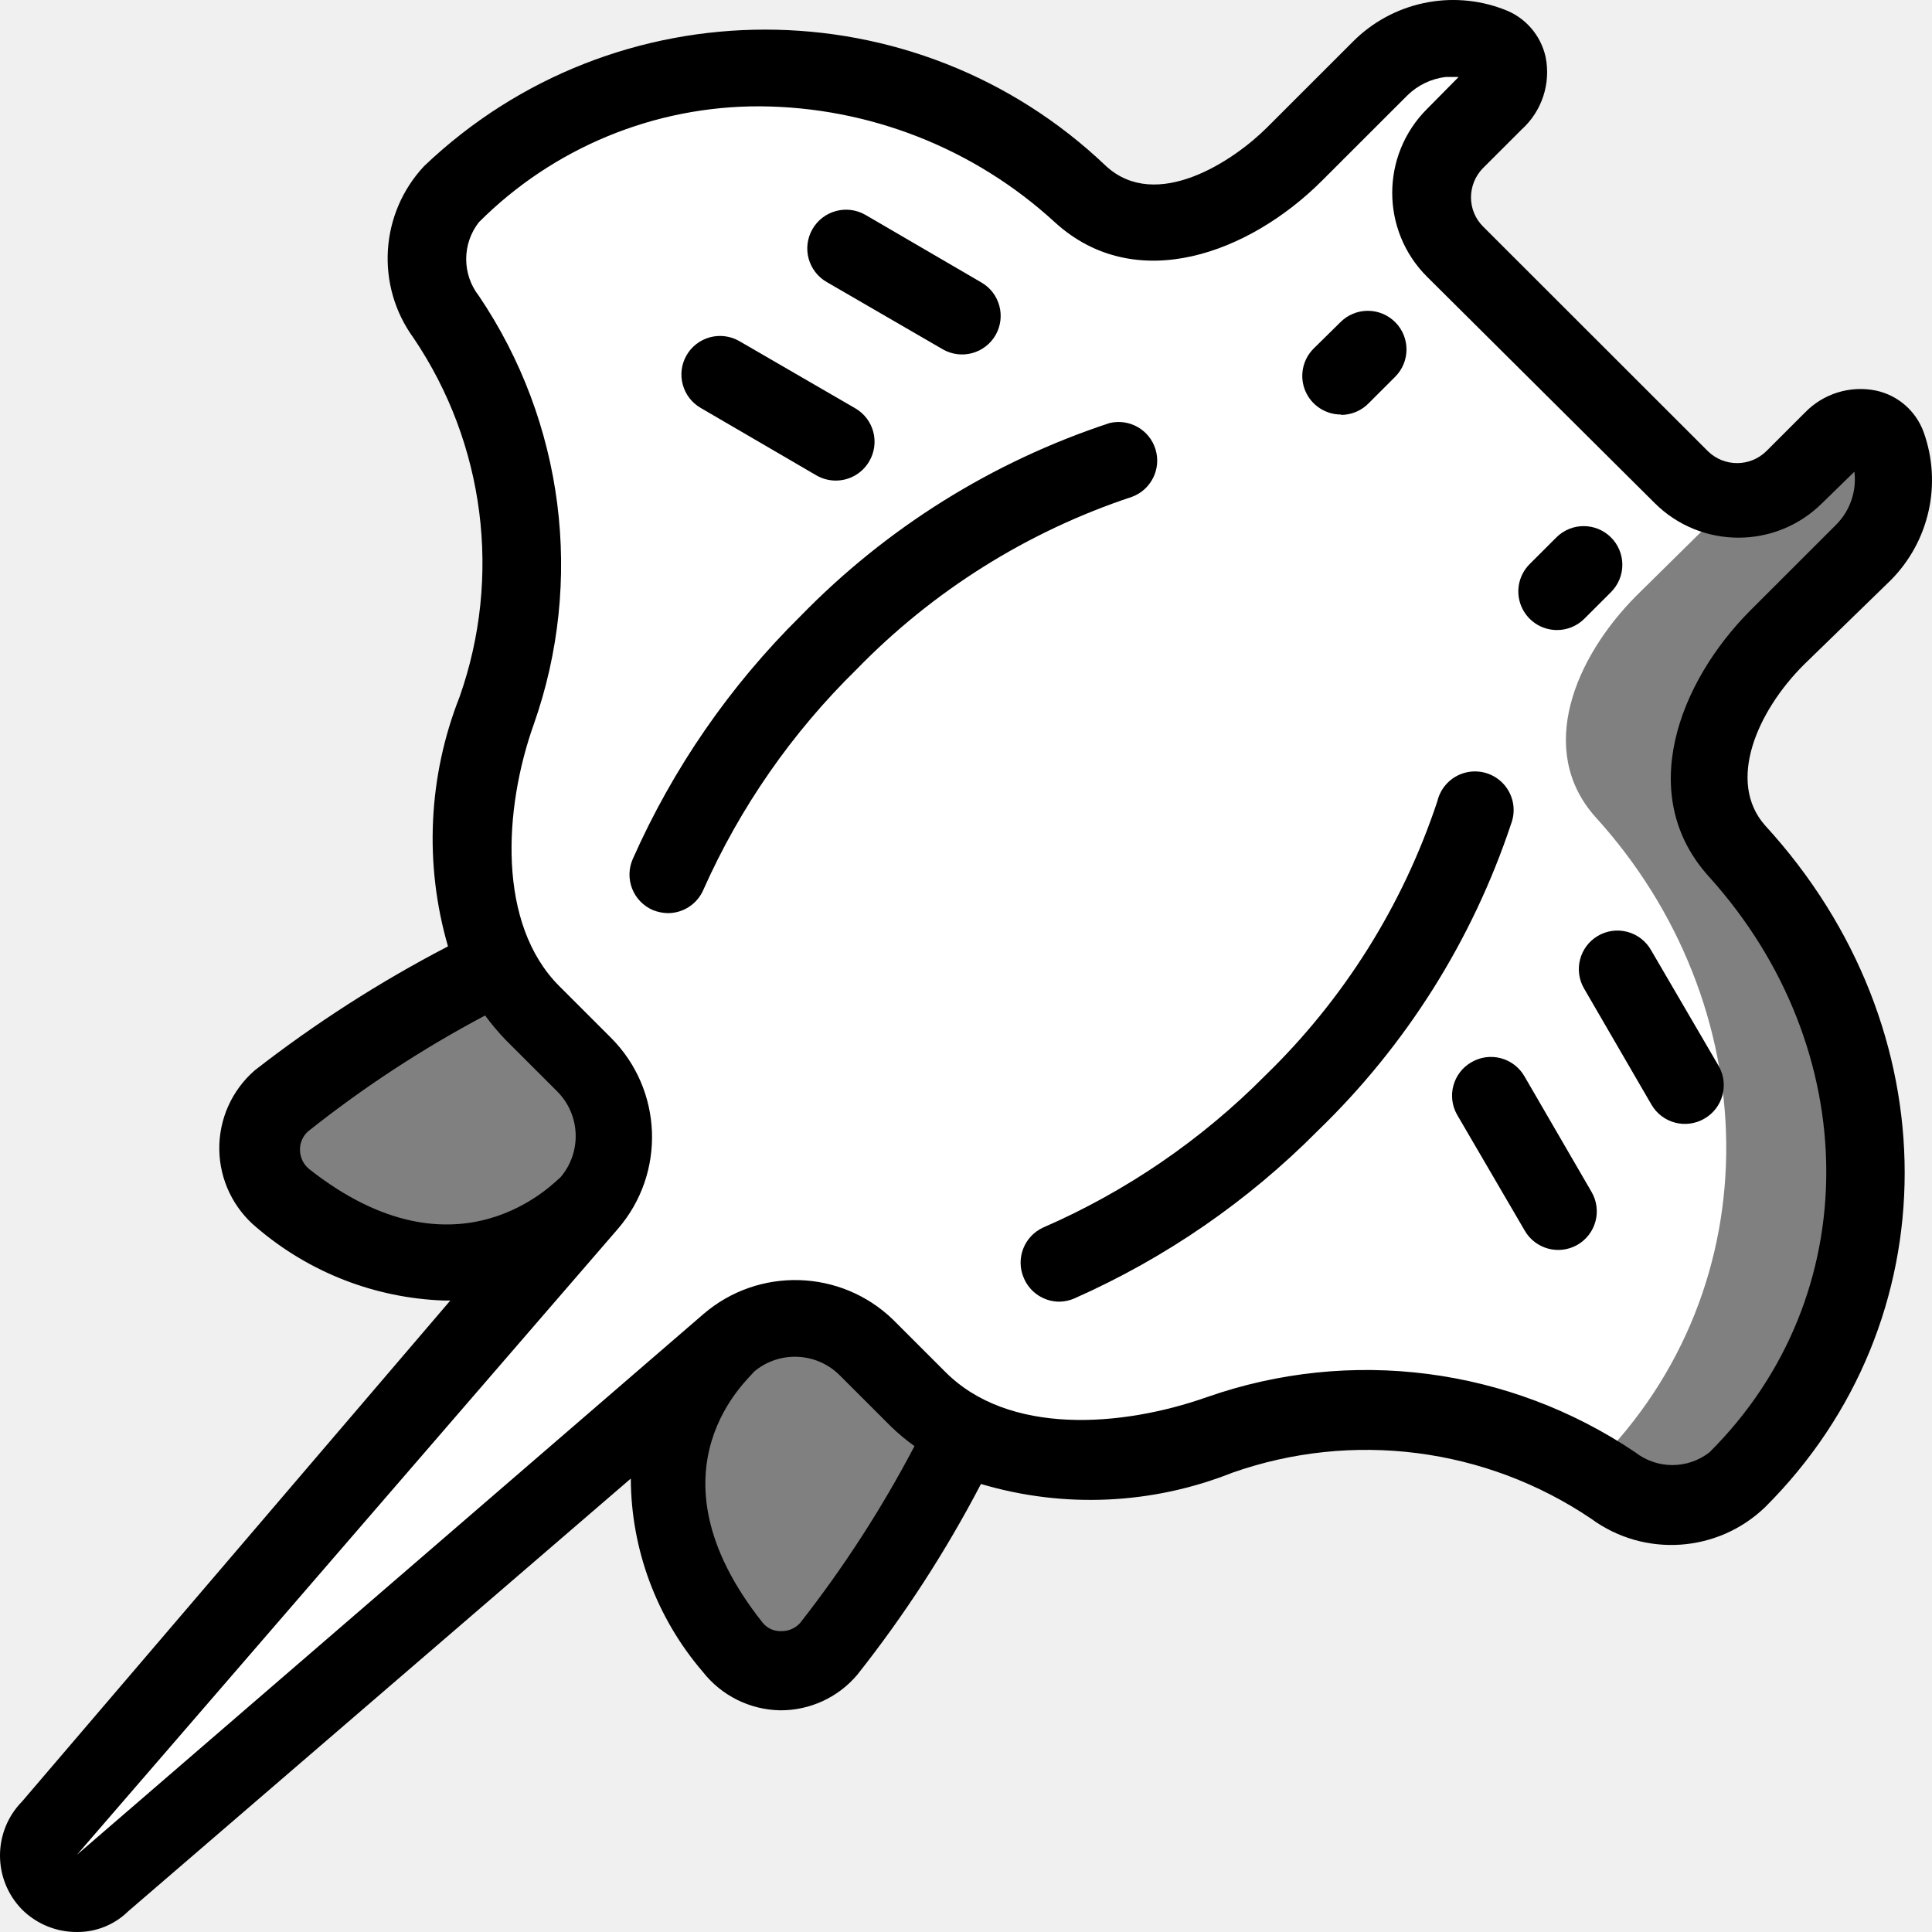
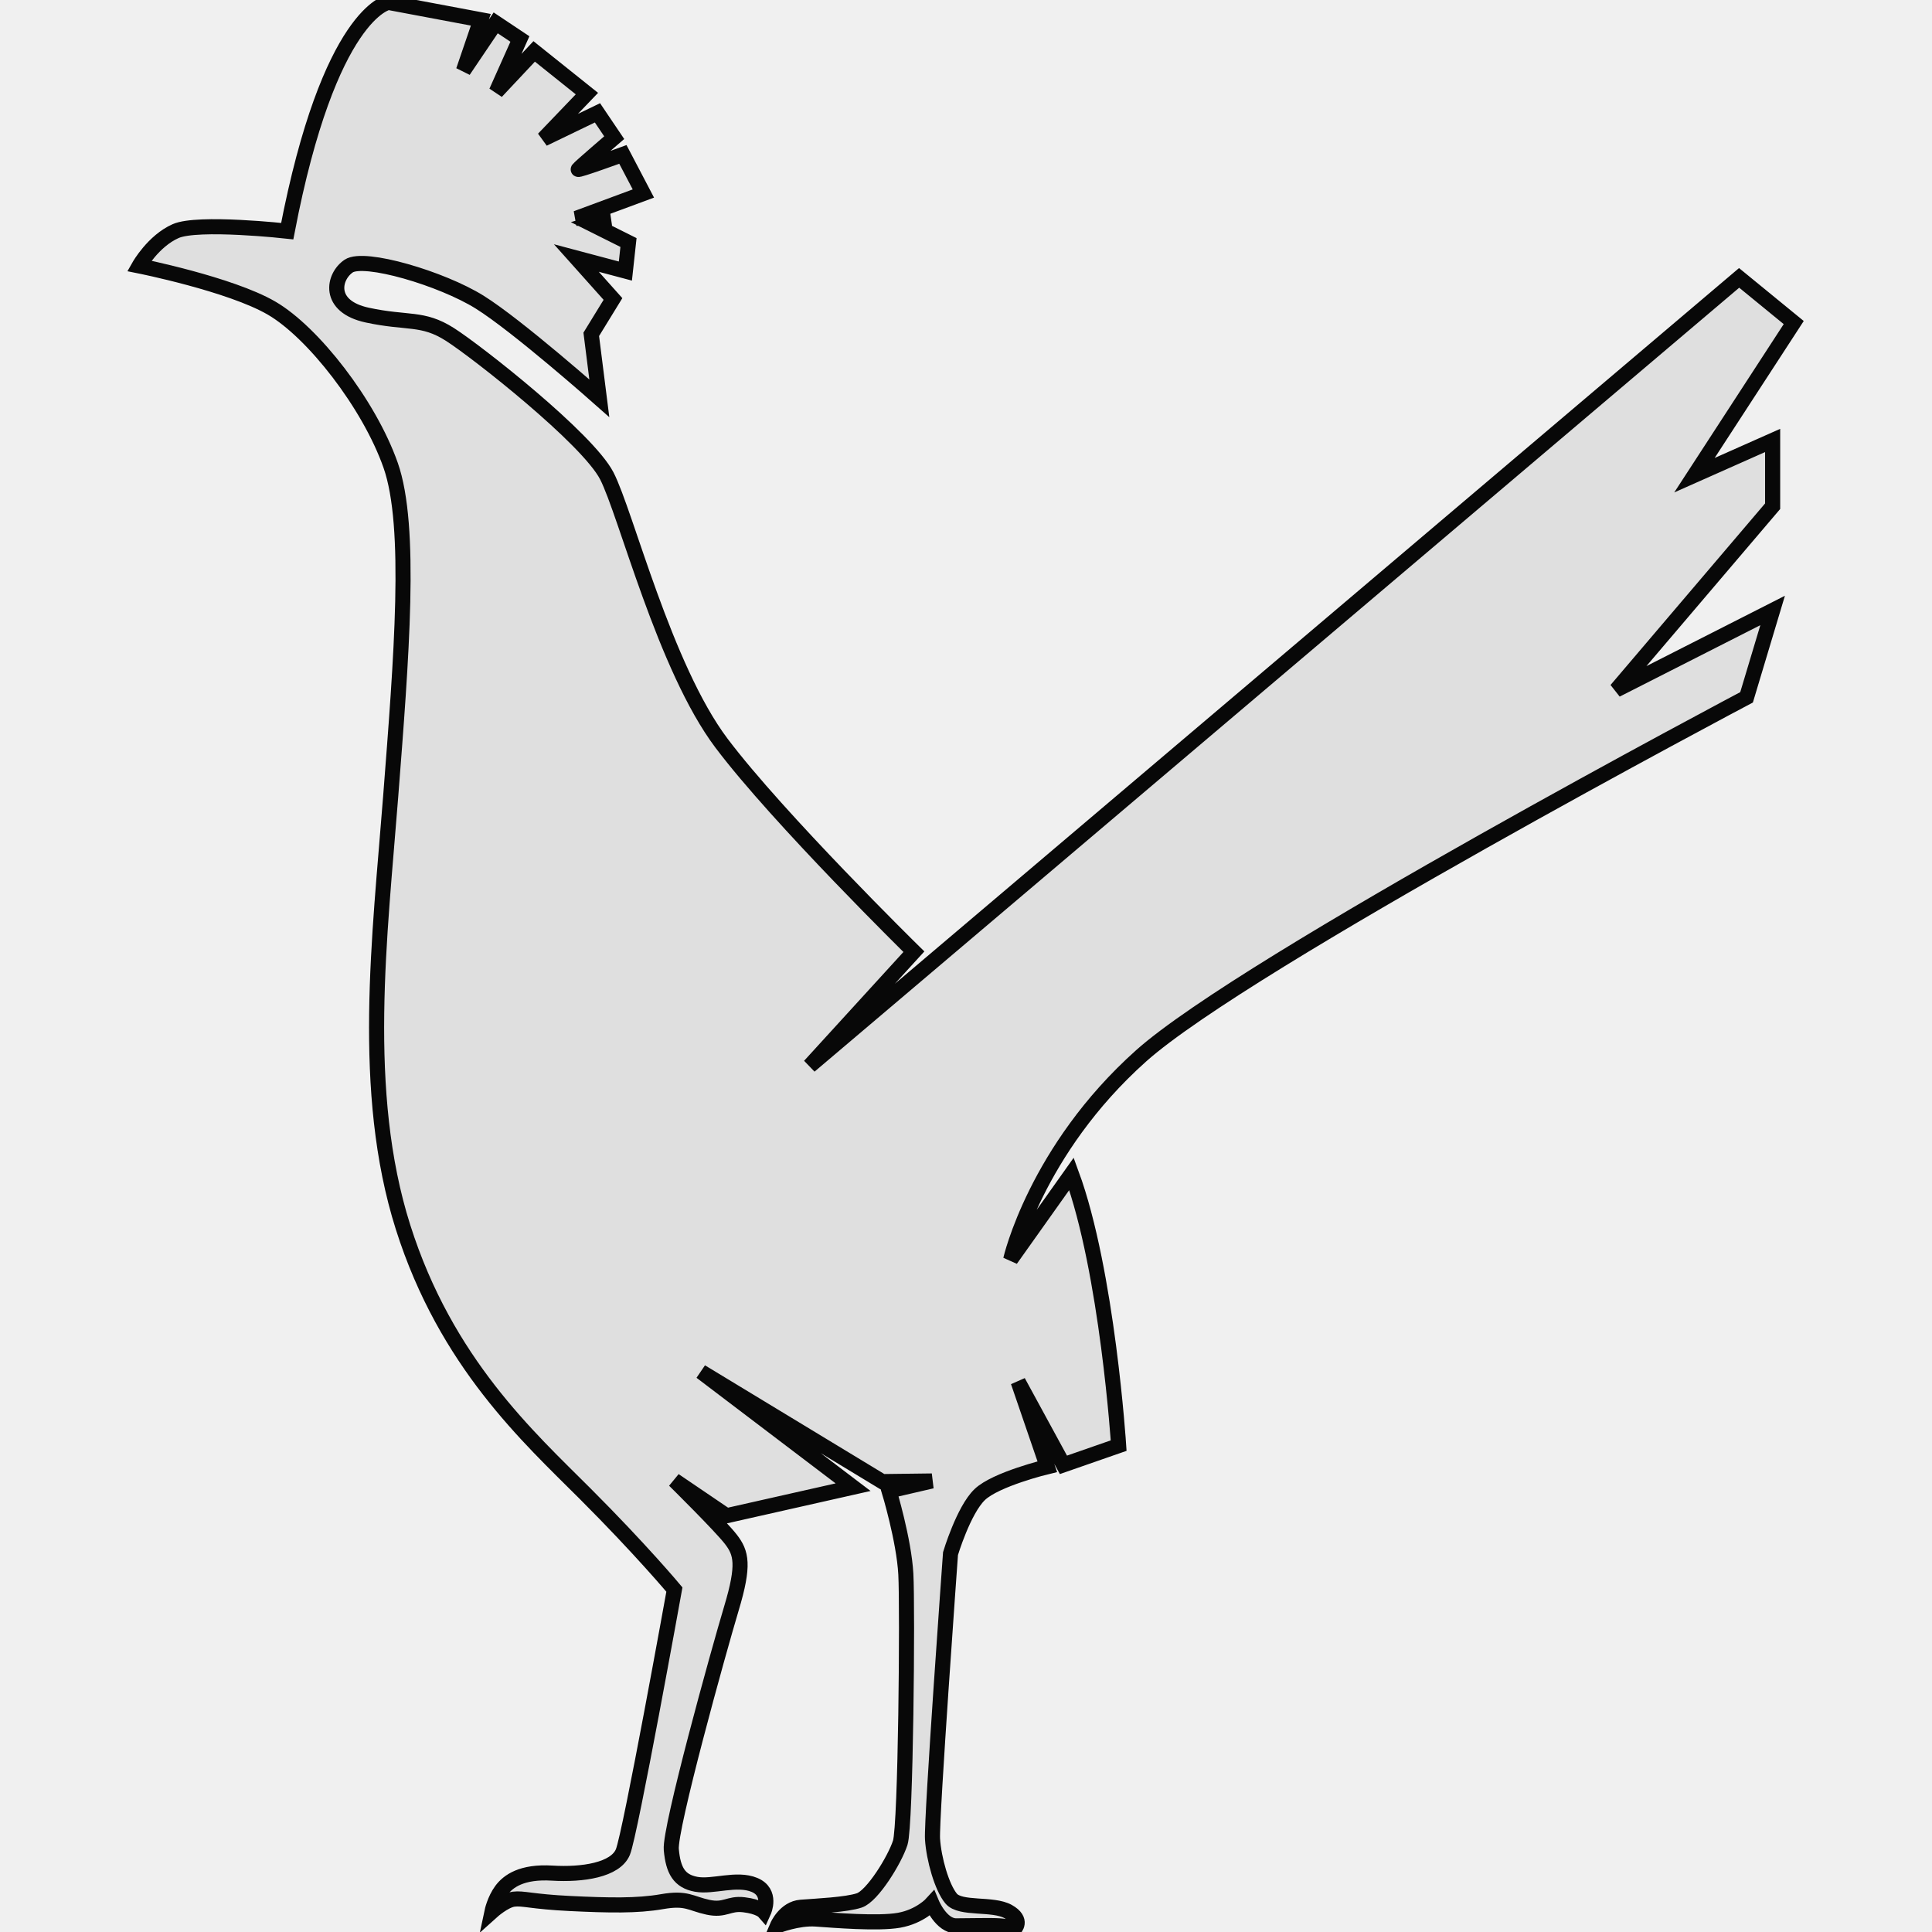
<svg xmlns="http://www.w3.org/2000/svg" viewBox="0 0 256 256" version="1.1" id="svg9" width="256" height="256">
  <defs id="defs1">
    <style id="style1">.cls-1{fill:#ebafa5;}.cls-2{fill:#f1ccc6;}</style>
+     <clipPath clipPathUnits="userSpaceOnUse" id="clipPath6">
+       <path d="M 0,980 H 1400 V 0 H 0 Z" transform="translate(-648.0819,-890.12)" id="path6" />
+     </clipPath>
  </defs>
-   <g id="g9" transform="matrix(5.121055,0,0,5.117646,-30.76876,-40.82379)">
-     <path class="cls-1" d="m 21,39.4 c -3,2.46 -6,0.92 -7.62,-0.38 a 1.65,1.65 0 0 1 0,-2.52 34.1,34.1 0 0 1 5.53,-3.5 l 4.71,-0.91 1.8,2.91 A 6.73,6.73 0 0 1 21,39.4 Z" id="path114601-4" style="fill:#808080;fill-opacity:1" />
-     <path class="cls-1" d="m 24.58,43 c -2.46,3 -0.93,6 0.37,7.62 a 1.66,1.66 0 0 0 2.53,0 34.12,34.12 0 0 0 3.52,-5.54 c 0,0 1,-4.6 0.65,-4.76 -0.35,-0.16 -3.77,-3 -3.77,-3 0,0 -3.42,3.89 -3.3,5.68 z" id="path116102-3" style="fill:#808080;fill-opacity:1" />
-     <path class="cls-2" d="M 43.43,9 A 2.66,2.66 0 0 0 41.74,9.77 L 39.53,12 C 38,13.54 35.63,14.5 34,13 29.3,8.73 22.22,8.51 17.73,13 a 2.51,2.51 0 0 0 -0.15,3.19 11.41,11.41 0 0 1 1.3,10.19 c -0.92,2.61 -1.07,5.84 0.9,7.82 l 1.34,1.34 a 2.63,2.63 0 0 1 0.14,3.58 l -14,16.19 a 1,1 0 0 0 1.38,1.38 l 16.19,-14 a 2.63,2.63 0 0 1 3.58,0.14 l 1.34,1.34 c 2,2 5.21,1.82 7.83,0.9 a 11.4,11.4 0 0 1 10.18,1.3 2.51,2.51 0 0 0 3.24,-0.1 C 55.49,41.78 55.27,34.71 51,30 49.52,28.38 50.48,26 52,24.47 l 2.22,-2.21 a 2.67,2.67 0 0 0 0.61,-2.79 0.85,0.85 0 0 0 -1.43,-0.15 l -0.95,1 a 2.07,2.07 0 0 1 -2.93,0 l -5.81,-5.81 a 2.07,2.07 0 0 1 0,-2.93 l 1,-0.95 A 0.85,0.85 0 0 0 44.56,9.2 2.58,2.58 0 0 0 43.43,9 Z" id="rect109217-4" style="fill:#ffffff;fill-opacity:1" />
-     <path class="cls-1" d="m 54.21,19 a 1.07,1.07 0 0 0 -0.8,0.31 l -0.95,1 a 2.06,2.06 0 0 1 -1.61,0.6 l -0.22,0.24 -2.28,2.25 c -1.6,1.61 -2.59,4 -1.07,5.72 4.41,4.84 4.64,12.14 0,16.78 l -0.14,0.11 0.65,0.41 A 2.51,2.51 0 0 0 51,46.27 C 55.47,41.78 55.25,34.7 51,30 49.52,28.38 50.48,26 52,24.47 l 2.21,-2.21 A 2.65,2.65 0 0 0 54.83,19.47 0.68,0.68 0 0 0 54.21,19 Z" id="path144825" style="fill:#808080;fill-opacity:1" />
-     <path d="M 6.58,57.42 A 2,2 0 0 0 8,58 1.87,1.87 0 0 0 9.33,57.46 l 13,-11.2 a 7.73,7.73 0 0 0 1.86,5 2.6,2.6 0 0 0 2,1 v 0 a 2.59,2.59 0 0 0 2,-0.92 31.24,31.24 0 0 0 3.2,-4.94 9.93,9.93 0 0 0 6.5,-0.29 10.41,10.41 0 0 1 9.29,1.19 3.5,3.5 0 0 0 4.5,-0.3 c 4.81,-4.8 4.82,-12.39 0,-17.65 -1,-1.13 -0.21,-2.95 1,-4.16 L 54.93,23 a 3.68,3.68 0 0 0 0.85,-3.84 1.69,1.69 0 0 0 -1.23,-1.07 2,2 0 0 0 -1.84,0.57 l -1,1 a 1.08,1.08 0 0 1 -1.51,0 l -5.82,-5.82 a 1.06,1.06 0 0 1 -0.31,-0.75 1.08,1.08 0 0 1 0.31,-0.76 l 1,-1 A 2,2 0 0 0 46,9.45 1.7,1.7 0 0 0 44.92,8.22 3.66,3.66 0 0 0 41,9.07 l -2.21,2.21 c -0.87,0.87 -2.86,2.19 -4.16,1 a 12.78,12.78 0 0 0 -17.65,0 3.5,3.5 0 0 0 -0.27,4.45 10.42,10.42 0 0 1 1.19,9.29 10,10 0 0 0 -0.3,6.46 32.59,32.59 0 0 0 -5,3.21 2.67,2.67 0 0 0 0.06,4.08 7.87,7.87 0 0 0 4.83,1.88 h 0.17 L 6.58,54.62 a 2,2 0 0 0 0,2.8 z M 26.71,50 a 0.64,0.64 0 0 1 -0.49,0.21 0.59,0.59 0 0 1 -0.48,-0.22 c -3.17,-4 -0.27,-6.38 -0.23,-6.49 a 1.64,1.64 0 0 1 2.22,0.08 l 1.34,1.34 a 5.48,5.48 0 0 0 0.6,0.5 A 30,30 0 0 1 26.71,50 Z M 14,38.24 a 0.65,0.65 0 0 1 -0.23,-0.49 0.63,0.63 0 0 1 0.21,-0.48 29.71,29.71 0 0 1 4.58,-3 6.31,6.31 0 0 0 0.53,0.63 l 1.34,1.34 a 1.64,1.64 0 0 1 0.08,2.22 C 20.4,38.53 17.88,41.31 14,38.24 Z m 8,1.55 A 3.64,3.64 0 0 0 21.82,34.85 L 20.48,33.51 C 18.87,31.9 19.04,28.92 19.82,26.73 a 12.44,12.44 0 0 0 -1.42,-11.09 1.55,1.55 0 0 1 0,-1.91 10.22,10.22 0 0 1 7.27,-3 11.38,11.38 0 0 1 7.63,3 c 2.1,1.92 5.05,0.79 6.91,-1.07 l 2.21,-2.21 a 1.7,1.7 0 0 1 1,-0.48 h 0.33 l -0.82,0.83 a 3.07,3.07 0 0 0 0,4.34 L 48.82,21 a 3.07,3.07 0 0 0 4.34,0 l 0.83,-0.81 a 1.66,1.66 0 0 1 -0.47,1.37 l -2.21,2.21 c -1.86,1.86 -3,4.81 -1.07,6.92 4,4.45 4.06,10.85 0,14.89 a 1.56,1.56 0 0 1 -1.92,0 12.44,12.44 0 0 0 -11.08,-1.43 c -2.21,0.78 -5.14,1 -6.78,-0.66 L 29.12,42.15 A 3.64,3.64 0 0 0 24.21,42 L 8,56 Z" id="path1" />
-     <path d="m 32.5,41.07 a 1,1 0 0 0 0.92,0.61 1,1 0 0 0 0.4,-0.09 20.65,20.65 0 0 0 6.29,-4.34 19.7,19.7 0 0 0 5,-7.95 1,1 0 1 0 -1.91,-0.58 17.62,17.62 0 0 1 -4.46,7.11 18.45,18.45 0 0 1 -5.74,3.93 1,1 0 0 0 -0.5,1.31 z" id="path2" />
-     <path d="m 28.17,25.31 a 17.71,17.71 0 0 1 7.13,-4.47 1,1 0 0 0 -0.58,-1.91 19.79,19.79 0 0 0 -8,5 20.53,20.53 0 0 0 -4.34,6.29 1,1 0 0 0 0.52,1.32 1.09,1.09 0 0 0 0.39,0.08 1,1 0 0 0 0.92,-0.61 18.53,18.53 0 0 1 3.96,-5.7 z" id="path3" />
-     <path d="m 27.4,15.28 3,1.74 a 1,1 0 0 0 1.37,-0.37 1,1 0 0 0 -0.37,-1.36 l -3,-1.75 a 1.003,1.003 0 0 0 -1,1.74 z" id="path4" />
-     <path d="m 24.14,18.54 3,1.75 a 1,1 0 0 0 0.49,0.13 1,1 0 0 0 0.87,-0.5 1,1 0 0 0 -0.36,-1.37 l -3,-1.74 a 1,1 0 0 0 -1.37,0.37 1,1 0 0 0 0.37,1.36 z" id="path5" />
-     <path d="M 47.35,32.21 A 1,1 0 0 0 47,33.58 l 1.74,3 a 1,1 0 0 0 1.37,0.36 1,1 0 0 0 0.37,-1.36 l -1.75,-3 a 1,1 0 0 0 -1.38,-0.37 z" id="path6" />
-     <path d="m 44.08,35.48 a 1,1 0 0 0 -0.37,1.36 l 1.75,3 a 1,1 0 0 0 1.36,0.37 1,1 0 0 0 0.37,-1.37 l -1.74,-3 a 1,1 0 0 0 -1.37,-0.36 z" id="path7" />
-     <path d="m 40.71,18.72 a 1,1 0 0 0 0.71,-0.3 l 0.69,-0.69 a 1,1 0 0 0 0,-1.41 1,1 0 0 0 -1.42,0 L 40,17 a 1,1 0 0 0 0.71,1.71 z" id="path8" />
-     <path d="M 46.28,24.29 A 1,1 0 0 0 47,24 l 0.69,-0.69 a 1,1 0 0 0 0,-1.42 1,1 0 0 0 -1.41,0 l -0.69,0.69 a 1,1 0 0 0 0.7,1.71 z" id="path9" />
-   </g>
+   <path id="path5" d="m 0,0 -7.041,5.761 -119.852,-101.611 13.441,14.722 c 0,0 -17.441,17.121 -24.802,26.882 -7.361,9.761 -12.322,29.684 -14.802,34.484 -2.48,4.8 -16.721,16.002 -20.242,18.242 -3.52,2.24 -5.44,1.36 -10.641,2.48 -5.2,1.12 -4.4,4.961 -2.4,6.321 2,1.36 12.001,-1.6 16.882,-4.641 4.88,-3.04 15.441,-12.401 15.441,-12.401 l -1.04,8.241 2.8,4.56 -4.72,5.281 6.32,-1.68 0.401,3.68 -4.801,2.4 2.4,0.72 h -4.32 l 8.641,3.201 -2.641,5.04 c 0,0 -5.92,-2.16 -5.76,-1.92 0.16,0.24 4.64,4.08 4.64,4.08 l -2.16,3.201 -6.961,-3.361 5.601,5.841 -6.801,5.441 -4.88,-5.201 3.04,6.801 -3.12,2.08 -4.161,-6.161 2.241,6.561 -11.922,2.24 c 0,0 -7.6,-1.227 -13.041,-29.496 0,0 -11.521,1.28 -14.401,0 -2.881,-1.28 -4.694,-4.481 -4.694,-4.481 0,0 11.734,-2.346 17.068,-5.44 5.334,-3.094 12.588,-12.375 15.362,-20.269 2.773,-7.894 1.387,-24.856 0,-42.778 -1.387,-17.921 -3.945,-37.977 1.601,-55.472 5.546,-17.495 16.214,-27.096 23.468,-34.35 7.254,-7.254 11.521,-12.375 11.521,-12.375 0,0 -5.68,-31.523 -6.641,-33.843 -0.96,-2.321 -5.2,-2.961 -9.12,-2.721 -3.921,0.24 -5.681,-1.04 -6.561,-2.24 -0.88,-1.2 -1.2,-2.72 -1.2,-2.72 0,0 1.6,1.44 2.8,1.6 1.2,0.16 2.32,-0.32 7.281,-0.56 4.96,-0.24 8.641,-0.32 11.841,0.24 3.2,0.56 3.68,-0.24 5.921,-0.72 2.24,-0.48 2.64,0.56 4.64,0.32 2,-0.24 2.56,-0.88 2.56,-0.88 0,0 1.12,2.48 -1.2,3.44 -2.32,0.96 -5.36,-0.32 -7.521,0.08 -2.16,0.4 -2.96,1.76 -3.2,4.481 -0.24,2.72 6.081,25.522 7.761,31.123 1.68,5.6 1.28,7.121 -0.08,8.881 -1.36,1.76 -7.281,7.601 -7.281,7.601 l 6.721,-4.561 16.322,3.681 -19.603,14.881 23.363,-14.161 6.401,0.08 -5.521,-1.281 c 0,0 1.92,-6.32 2.16,-10.721 0.24,-4.4 0,-32.403 -0.72,-34.643 -0.72,-2.24 -3.6,-6.881 -5.28,-7.441 -1.681,-0.56 -5.441,-0.72 -7.521,-0.88 -2.08,-0.16 -3.04,-2.4 -3.04,-2.4 0,0 2.64,1.04 4.96,0.88 2.32,-0.16 8.001,-0.64 10.721,-0.16 2.72,0.48 4.241,2.16 4.241,2.16 0,0 1.2,-2.88 3.12,-2.88 1.92,0 4.4,0.08 5.6,0 1.201,-0.08 1.921,-0.4 1.921,-0.4 0,0 1.2,1.12 -0.8,2.24 -2.001,1.12 -6.161,0.24 -7.361,1.68 -1.2,1.44 -2.24,5.121 -2.4,7.681 -0.16,2.56 2.32,36.804 2.32,36.804 0,0 1.68,5.6 3.76,7.6 2.08,2.001 8.721,3.601 8.721,3.601 l -3.76,10.961 5.84,-10.721 7.121,2.48 c 0,0 -1.44,22.402 -6.081,35.044 l -7.84,-11.041 c 0,0 3.2,14.081 16.801,26.242 13.602,12.161 78.088,46.245 78.088,46.245 l 3.361,11.201 -20.162,-10.241 20.162,23.683 v 8.48 l -10.081,-4.48 z" style="fill:#dfdfdf;fill-opacity:1;fill-rule:nonzero;stroke:#080808;stroke-opacity:1;stroke-width:1.946;stroke-dasharray:none" transform="matrix(1.027588,0,0,-1.027588,237.6781,42.74063)" clip-path="url(#clipPath6)" />
</svg>
